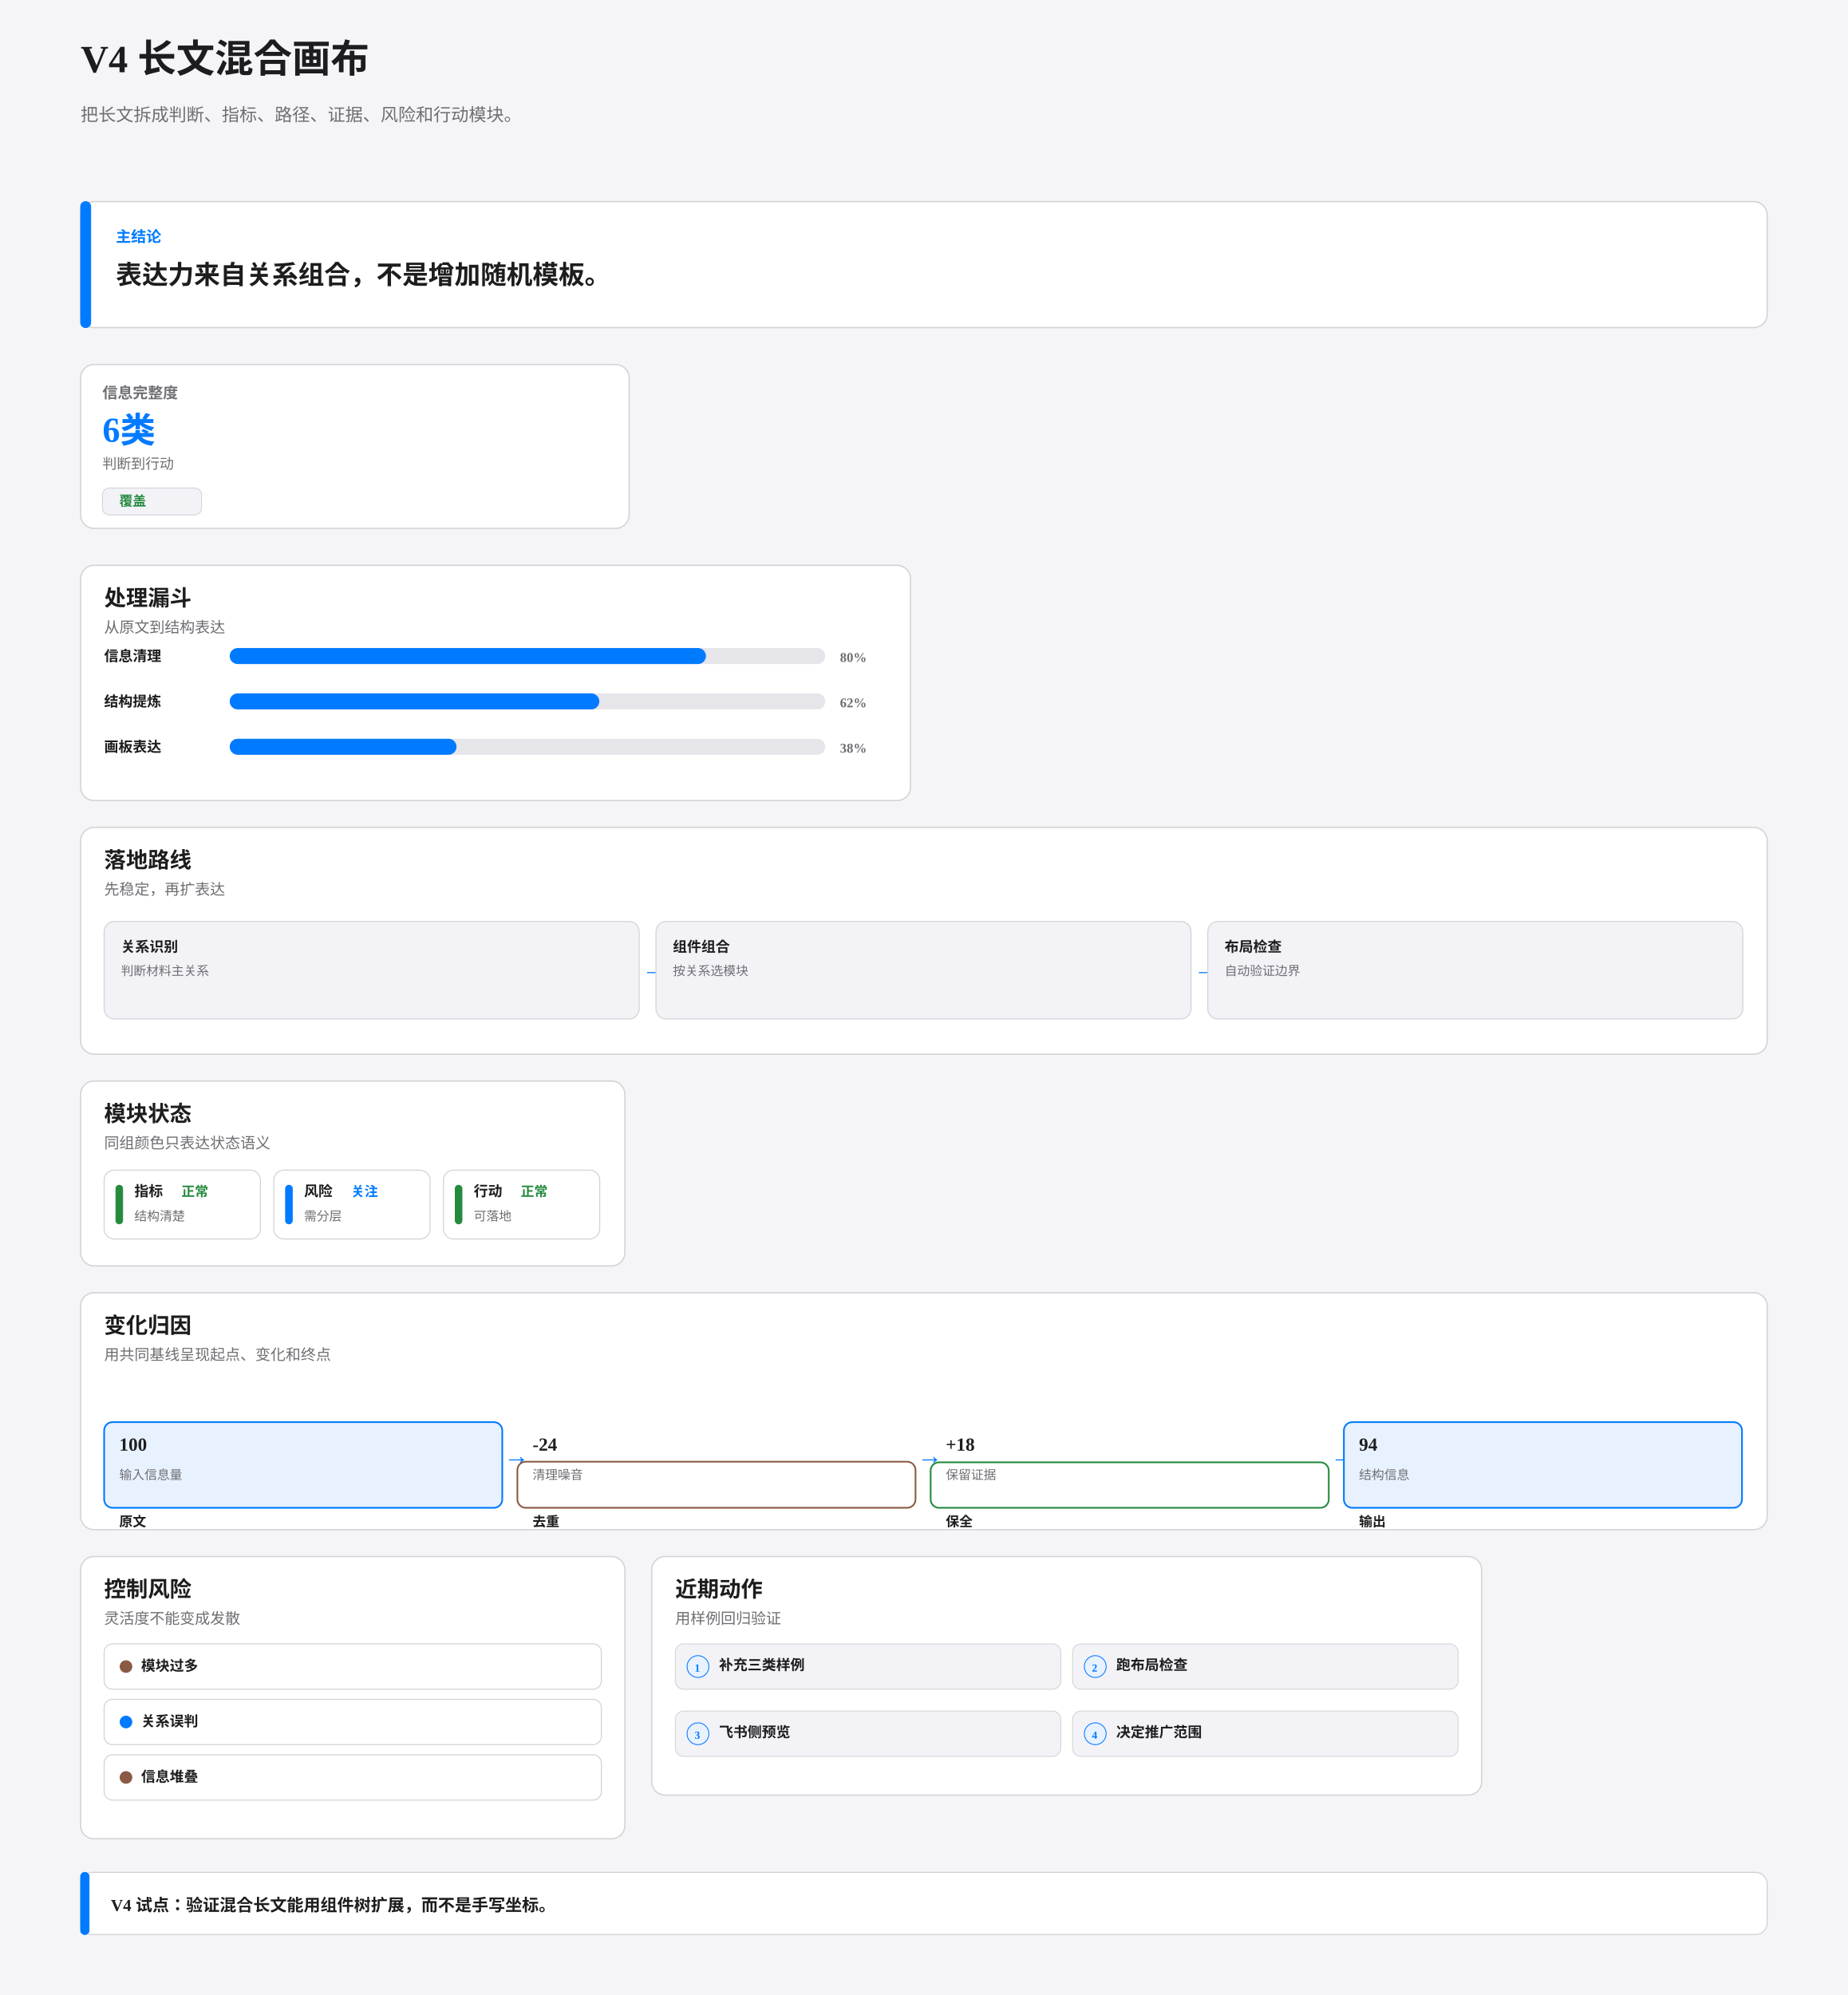
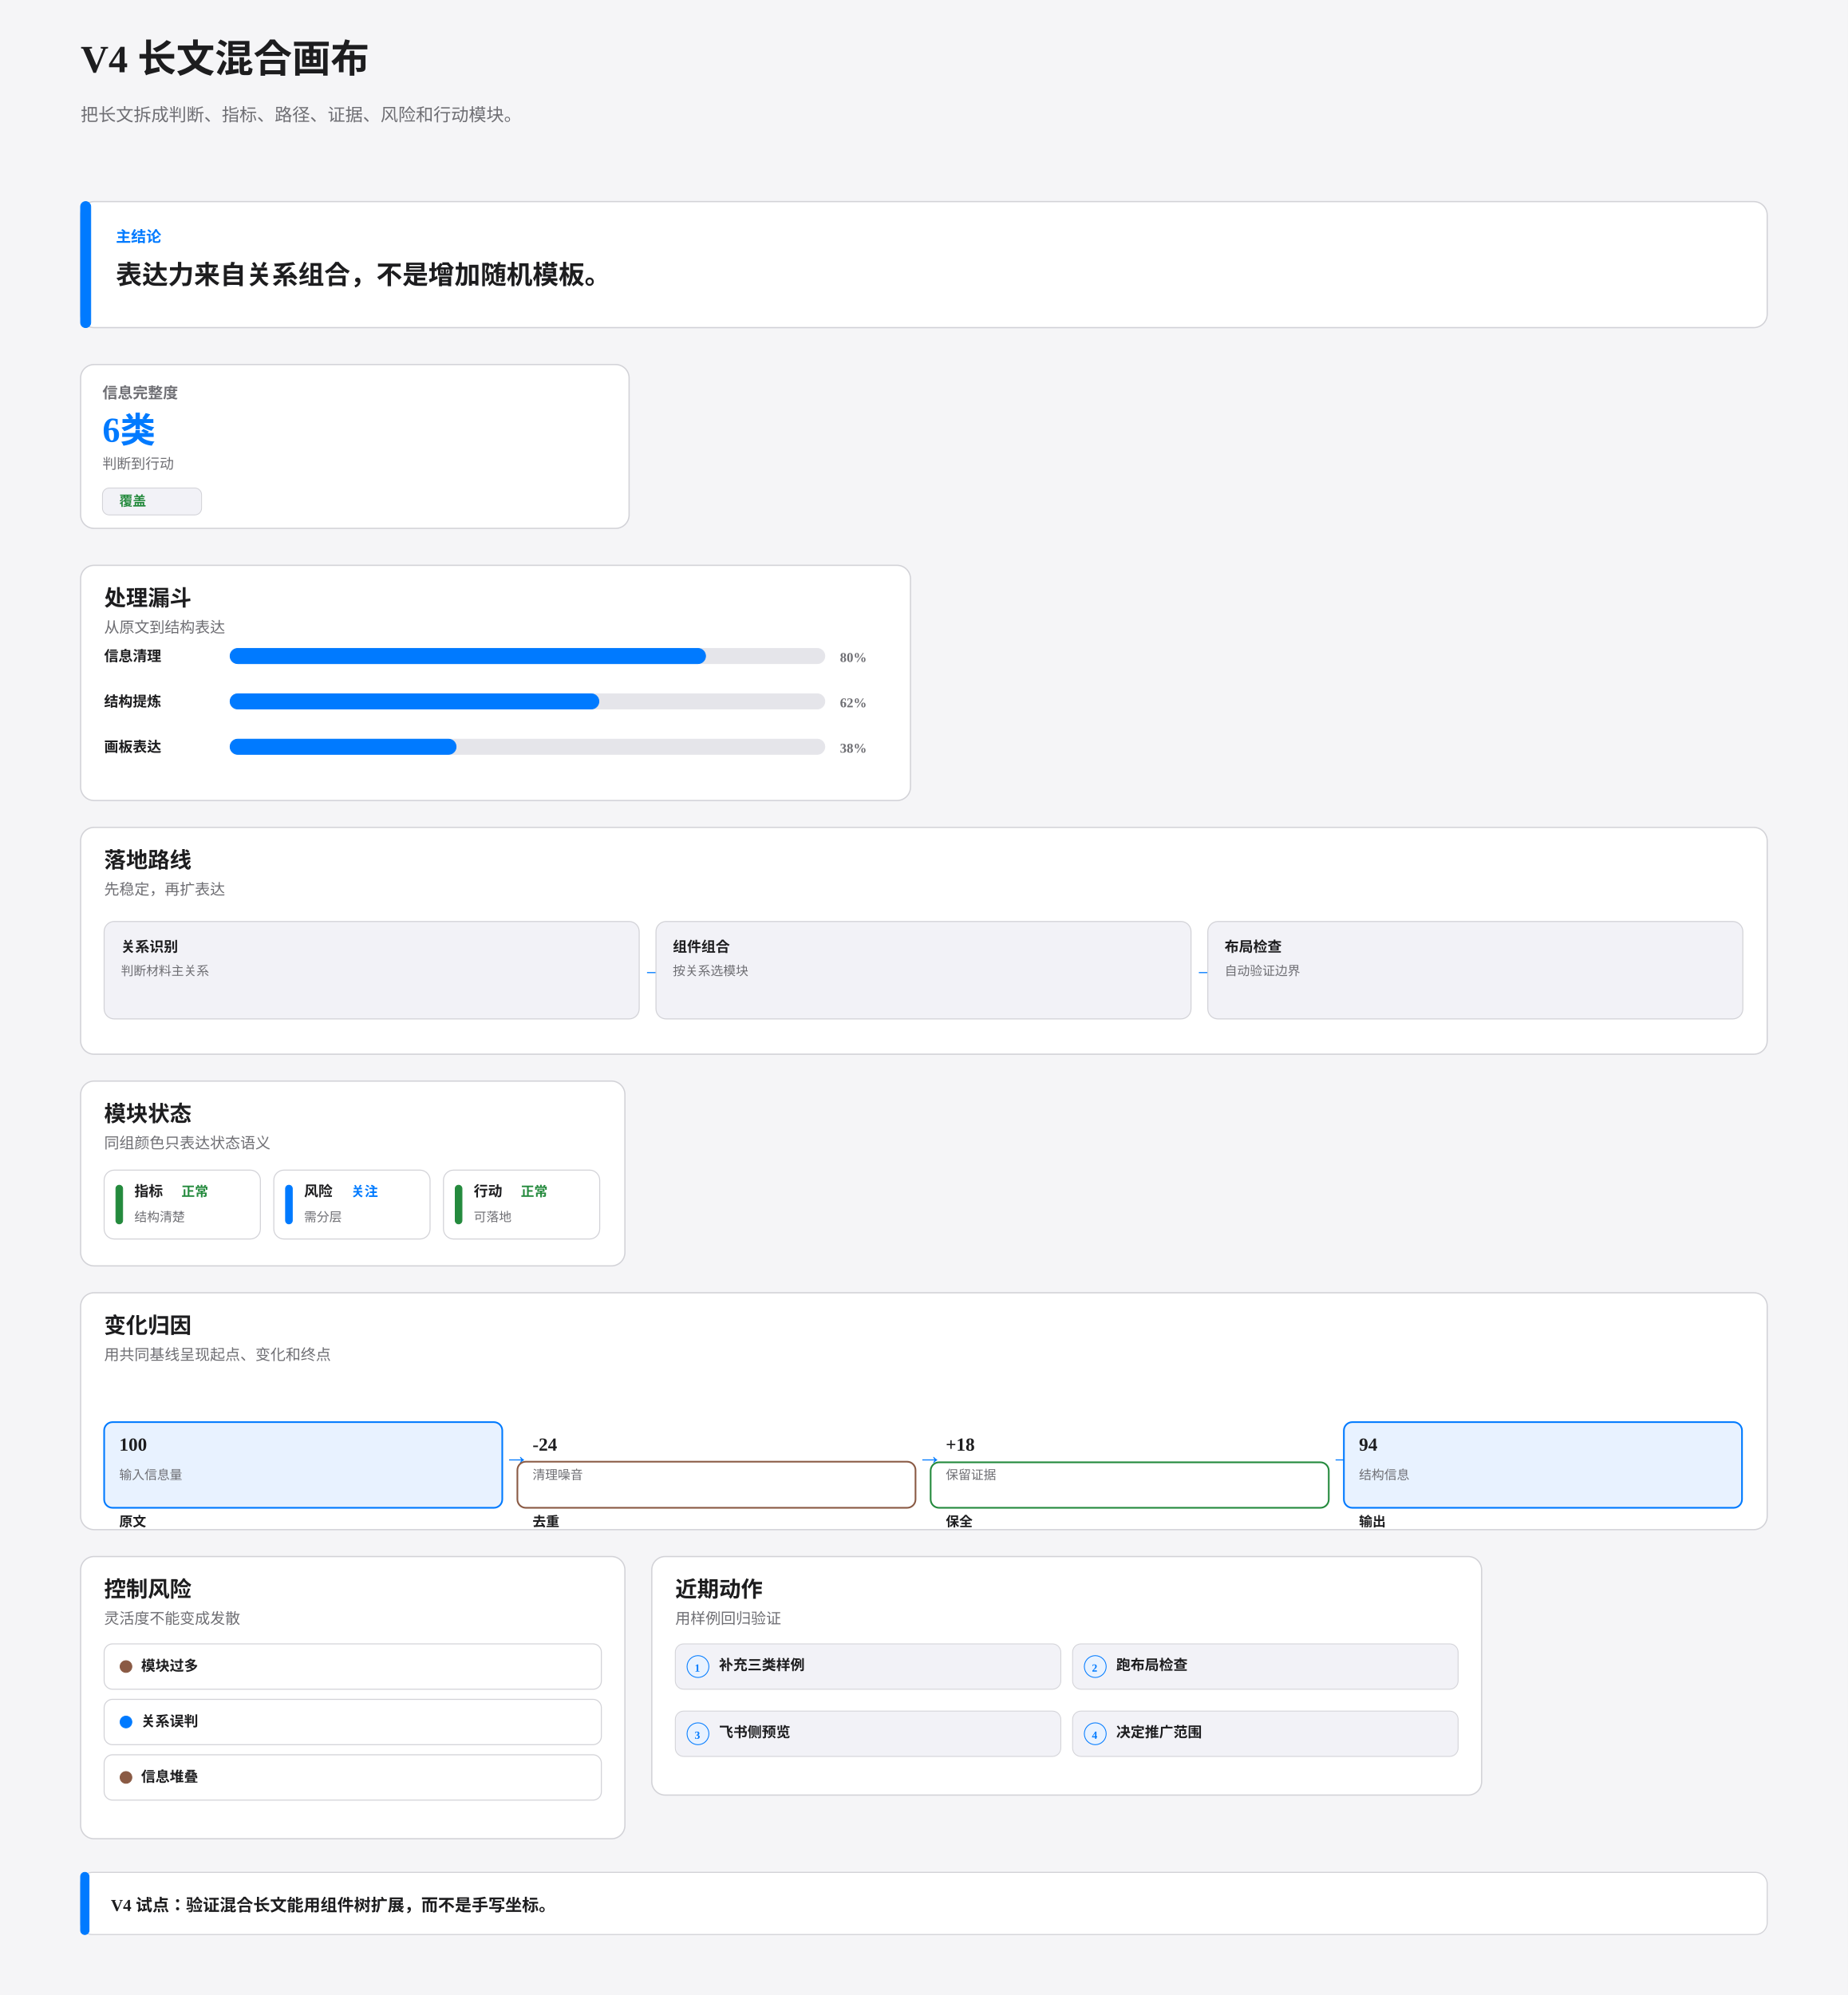
<svg xmlns="http://www.w3.org/2000/svg" width="2200" height="2375" viewBox="0 0 2200 2375" data-layout-engine="v4" data-expression-mode="modular-canvas">
  <rect x="0" y="0" width="2200" height="2375" rx="0" fill="#F5F5F7" stroke="#F5F5F7" stroke-width="0" />
  <g>
    <g data-v43-block="title" data-block-type="title" data-x="96" data-y="40" data-width="2008" data-height="200" data-column="full">
      <text x="96" y="86" font-size="46" fill="#1D1D1F" font-weight="700">
        <tspan x="96" dy="0">V4 长文混合画布</tspan>
      </text>
      <text x="96" y="144" font-size="21" fill="#6E6E73" font-weight="500">
        <tspan x="96" dy="0">把长文拆成判断、指标、路径、证据、风险和行动模块。</tspan>
      </text>
    </g>
    <g data-v43-block="statement" data-block-type="statement" data-x="96" data-y="240" data-width="2008" data-height="150" data-column="full">
      <rect x="96" y="240" width="2008" height="150" rx="16" fill="#FFFFFF" stroke="#D2D2D7" stroke-width="1.5" />
      <rect x="96" y="240" width="12" height="150" rx="6" fill="#007AFF" stroke="#007AFF" stroke-width="1" />
      <text x="138" y="288" font-size="18" fill="#007AFF" font-weight="700">
        <tspan x="138" dy="0">主结论</tspan>
      </text>
      <text x="138" y="338" font-size="31" fill="#1D1D1F" font-weight="700">
        <tspan x="138" dy="0">表达力来自关系组合，不是增加随机模板。</tspan>
      </text>
    </g>
    <g data-v43-block="metrics" data-block-type="metric-group" data-x="96" data-y="434" data-width="2008" data-height="195" data-column="full">
      <rect x="96" y="434" width="653" height="195" rx="16" fill="#FFFFFF" stroke="#D2D2D7" stroke-width="1.5" data-tone-group="parallel-metrics" />
      <text x="122" y="474" font-size="18" fill="#6E6E73" font-weight="700">
        <tspan x="122" dy="0">信息完整度</tspan>
      </text>
      <text x="122" y="526" font-size="42" fill="#007AFF" font-weight="700">
        <tspan x="122" dy="0">6类</tspan>
      </text>
      <text x="122" y="558" font-size="17" fill="#6E6E73" font-weight="500">
        <tspan x="122" dy="0">判断到行动</tspan>
      </text>
      <rect x="122" y="581" width="118" height="32" rx="8" fill="#F2F2F7" stroke="#D2D2D7" stroke-width="1" />
      <text x="142" y="602" font-size="16" fill="#248A3D" font-weight="700">
        <tspan x="142" dy="0">覆盖</tspan>
      </text>
    </g>
    <g data-v43-block="progress-bar-1" data-block-type="progress-bar" data-x="96" data-y="673" data-width="988" data-height="280" data-column="left" data-row="0" data-span="6" data-density="medium" data-preferred-width="988" data-text-units="33" data-item-count="3" data-item-layout="rows" data-layout-reason="compact-chart">
      <rect x="96" y="673" width="988" height="280" rx="16" fill="#FFFFFF" stroke="#D2D2D7" stroke-width="1.5" />
      <text x="124" y="721" font-size="26" fill="#1D1D1F" font-weight="700">
        <tspan x="124" dy="0">处理漏斗</tspan>
      </text>
      <text x="124" y="753" font-size="18" fill="#6E6E73" font-weight="500">
        <tspan x="124" dy="0">从原文到结构表达</tspan>
      </text>
      <text x="124" y="787" font-size="17" fill="#1D1D1F" font-weight="700">
        <tspan x="124" dy="0">信息清理</tspan>
      </text>
      <rect x="274" y="772" width="708" height="18" rx="9" fill="#E5E5EA" stroke="#E5E5EA" stroke-width="1" />
      <rect x="274" y="772" width="566" height="18" rx="9" fill="#007AFF" stroke="#007AFF" stroke-width="1" />
      <text x="1000" y="788" font-size="16" fill="#6E6E73" font-weight="700">
        <tspan x="1000" dy="0">80%</tspan>
      </text>
      <text x="124" y="841" font-size="17" fill="#1D1D1F" font-weight="700">
        <tspan x="124" dy="0">结构提炼</tspan>
      </text>
      <rect x="274" y="826" width="708" height="18" rx="9" fill="#E5E5EA" stroke="#E5E5EA" stroke-width="1" />
      <rect x="274" y="826" width="439" height="18" rx="9" fill="#007AFF" stroke="#007AFF" stroke-width="1" />
      <text x="1000" y="842" font-size="16" fill="#6E6E73" font-weight="700">
        <tspan x="1000" dy="0">62%</tspan>
      </text>
      <text x="124" y="895" font-size="17" fill="#1D1D1F" font-weight="700">
        <tspan x="124" dy="0">画板表达</tspan>
      </text>
      <rect x="274" y="880" width="708" height="18" rx="9" fill="#E5E5EA" stroke="#E5E5EA" stroke-width="1" />
      <rect x="274" y="880" width="269" height="18" rx="9" fill="#007AFF" stroke="#007AFF" stroke-width="1" />
      <text x="1000" y="896" font-size="16" fill="#6E6E73" font-weight="700">
        <tspan x="1000" dy="0">38%</tspan>
      </text>
    </g>
    <g data-v43-block="mini-roadmap-2" data-block-type="mini-roadmap" data-x="96" data-y="985" data-width="2008" data-height="270" data-column="full" data-row="1" data-span="12" data-density="medium" data-preferred-width="2008" data-text-units="43" data-item-count="3" data-item-layout="rows" data-layout-reason="directional-reading">
      <rect x="96" y="985" width="2008" height="270" rx="16" fill="#FFFFFF" stroke="#D2D2D7" stroke-width="1.5" />
      <text x="124" y="1033" font-size="26" fill="#1D1D1F" font-weight="700">
        <tspan x="124" dy="0">落地路线</tspan>
      </text>
      <text x="124" y="1065" font-size="18" fill="#6E6E73" font-weight="500">
        <tspan x="124" dy="0">先稳定，再扩表达</tspan>
      </text>
      <rect x="124" y="1097" width="637" height="116" rx="12" fill="#F2F2F7" stroke="#D2D2D7" stroke-width="1.2" />
      <text x="144" y="1133" font-size="17" fill="#1D1D1F" font-weight="700">
        <tspan x="144" dy="0">关系识别</tspan>
      </text>
      <text x="144" y="1161" font-size="15" fill="#6E6E73" font-weight="500">
        <tspan x="144" dy="0">判断材料主关系</tspan>
      </text>
      <text x="764" y="1163" font-size="31" fill="#007AFF" font-weight="700">
        <tspan x="764" dy="0">→</tspan>
      </text>
      <rect x="781" y="1097" width="637" height="116" rx="12" fill="#F2F2F7" stroke="#D2D2D7" stroke-width="1.2" />
      <text x="801" y="1133" font-size="17" fill="#1D1D1F" font-weight="700">
        <tspan x="801" dy="0">组件组合</tspan>
      </text>
      <text x="801" y="1161" font-size="15" fill="#6E6E73" font-weight="500">
        <tspan x="801" dy="0">按关系选模块</tspan>
      </text>
      <text x="1421" y="1163" font-size="31" fill="#007AFF" font-weight="700">
        <tspan x="1421" dy="0">→</tspan>
      </text>
      <rect x="1438" y="1097" width="637" height="116" rx="12" fill="#F2F2F7" stroke="#D2D2D7" stroke-width="1.2" />
      <text x="1458" y="1133" font-size="17" fill="#1D1D1F" font-weight="700">
        <tspan x="1458" dy="0">布局检查</tspan>
      </text>
      <text x="1458" y="1161" font-size="15" fill="#6E6E73" font-weight="500">
        <tspan x="1458" dy="0">自动验证边界</tspan>
      </text>
    </g>
    <g data-v43-block="status-board-3" data-block-type="status-board" data-x="96" data-y="1287" data-width="648" data-height="220" data-column="left" data-component-variant="status-grid" data-row="2" data-span="4" data-density="sparse" data-preferred-width="648" data-text-units="37" data-item-count="3" data-item-layout="rows" data-layout-reason="compact-status-items">
      <rect x="96" y="1287" width="648" height="220" rx="16" fill="#FFFFFF" stroke="#D2D2D7" stroke-width="1.5" />
      <text x="124" y="1335" font-size="26" fill="#1D1D1F" font-weight="700">
        <tspan x="124" dy="0">模块状态</tspan>
      </text>
      <text x="124" y="1367" font-size="18" fill="#6E6E73" font-weight="500">
        <tspan x="124" dy="0">同组颜色只表达状态语义</tspan>
      </text>
      <rect x="124" y="1393" width="186" height="82" rx="12" fill="#FFFFFF" stroke="#D2D2D7" stroke-width="1.2" />
      <rect x="138" y="1411" width="8" height="46" rx="4" fill="#248A3D" stroke="#248A3D" stroke-width="1" />
      <text x="160" y="1424" font-size="17" fill="#1D1D1F" font-weight="700">
        <tspan x="160" dy="0">指标</tspan>
      </text>
      <text x="216" y="1424" font-size="16" fill="#248A3D" font-weight="700">
        <tspan x="216" dy="0">正常</tspan>
      </text>
-       <text x="160" y="1453" font-size="15" fill="#6E6E73" font-weight="500">
+       <text x="160" y="1454" font-size="15" fill="#6E6E73" font-weight="500">
        <tspan x="160" dy="0">结构清楚</tspan>
      </text>
      <rect x="326" y="1393" width="186" height="82" rx="12" fill="#FFFFFF" stroke="#D2D2D7" stroke-width="1.2" />
      <rect x="340" y="1411" width="8" height="46" rx="4" fill="#007AFF" stroke="#007AFF" stroke-width="1" />
      <text x="362" y="1424" font-size="17" fill="#1D1D1F" font-weight="700">
        <tspan x="362" dy="0">风险</tspan>
      </text>
      <text x="418" y="1424" font-size="16" fill="#007AFF" font-weight="700">
        <tspan x="418" dy="0">关注</tspan>
      </text>
-       <text x="362" y="1453" font-size="15" fill="#6E6E73" font-weight="500">
+       <text x="362" y="1454" font-size="15" fill="#6E6E73" font-weight="500">
        <tspan x="362" dy="0">需分层</tspan>
      </text>
      <rect x="528" y="1393" width="186" height="82" rx="12" fill="#FFFFFF" stroke="#D2D2D7" stroke-width="1.2" />
      <rect x="542" y="1411" width="8" height="46" rx="4" fill="#248A3D" stroke="#248A3D" stroke-width="1" />
      <text x="564" y="1424" font-size="17" fill="#1D1D1F" font-weight="700">
        <tspan x="564" dy="0">行动</tspan>
      </text>
      <text x="620" y="1424" font-size="16" fill="#248A3D" font-weight="700">
        <tspan x="620" dy="0">正常</tspan>
      </text>
-       <text x="564" y="1453" font-size="15" fill="#6E6E73" font-weight="500">
+       <text x="564" y="1454" font-size="15" fill="#6E6E73" font-weight="500">
        <tspan x="564" dy="0">可落地</tspan>
      </text>
    </g>
    <g data-v43-block="variance-bridge-v2-4" data-block-type="variance-bridge-v2" data-x="96" data-y="1539" data-width="2008" data-height="282" data-column="full" data-row="3" data-span="12" data-density="medium" data-preferred-width="2008" data-text-units="55" data-item-count="4" data-item-layout="rows" data-layout-reason="directional-reading">
      <rect x="96" y="1539" width="2008" height="282" rx="16" fill="#FFFFFF" stroke="#D2D2D7" stroke-width="1.5" />
      <text x="124" y="1587" font-size="26" fill="#1D1D1F" font-weight="700">
        <tspan x="124" dy="0">变化归因</tspan>
      </text>
      <text x="124" y="1619" font-size="18" fill="#6E6E73" font-weight="500">
        <tspan x="124" dy="0">用共同基线呈现起点、变化和终点</tspan>
      </text>
      <rect x="124" y="1693" width="474" height="102" rx="10" fill="#E8F2FF" stroke="#007AFF" stroke-width="2" />
      <text x="142" y="1727" font-size="22" fill="#1D1D1F" font-weight="700">
        <tspan x="142" dy="0">100</tspan>
      </text>
      <text x="142" y="1761" font-size="15" fill="#6E6E73" font-weight="500">
        <tspan x="142" dy="0">输入信息量</tspan>
      </text>
      <text x="142" y="1817" font-size="16" fill="#1D1D1F" font-weight="700">
        <tspan x="142" dy="0">原文</tspan>
      </text>
      <text x="600" y="1743" font-size="30" fill="#007AFF" font-weight="700">
        <tspan x="600" dy="0">→</tspan>
      </text>
      <rect x="616" y="1740.12" width="474" height="54.88" rx="10" fill="#FFFFFF" stroke="#8A5A44" stroke-width="2" />
      <text x="634" y="1727" font-size="22" fill="#1D1D1F" font-weight="700">
        <tspan x="634" dy="0">-24</tspan>
      </text>
      <text x="634" y="1761" font-size="15" fill="#6E6E73" font-weight="500">
        <tspan x="634" dy="0">清理噪音</tspan>
      </text>
      <text x="634" y="1817" font-size="16" fill="#1D1D1F" font-weight="700">
        <tspan x="634" dy="0">去重</tspan>
      </text>
      <text x="1092" y="1743" font-size="30" fill="#007AFF" font-weight="700">
        <tspan x="1092" dy="0">→</tspan>
      </text>
      <rect x="1108" y="1740.84" width="474" height="54.16" rx="10" fill="#FFFFFF" stroke="#248A3D" stroke-width="2" />
      <text x="1126" y="1727" font-size="22" fill="#1D1D1F" font-weight="700">
        <tspan x="1126" dy="0">+18</tspan>
      </text>
      <text x="1126" y="1761" font-size="15" fill="#6E6E73" font-weight="500">
        <tspan x="1126" dy="0">保留证据</tspan>
      </text>
      <text x="1126" y="1817" font-size="16" fill="#1D1D1F" font-weight="700">
        <tspan x="1126" dy="0">保全</tspan>
      </text>
      <text x="1584" y="1743" font-size="30" fill="#007AFF" font-weight="700">
        <tspan x="1584" dy="0">→</tspan>
      </text>
      <rect x="1600" y="1693" width="474" height="102" rx="10" fill="#E8F2FF" stroke="#007AFF" stroke-width="2" />
      <text x="1618" y="1727" font-size="22" fill="#1D1D1F" font-weight="700">
        <tspan x="1618" dy="0">94</tspan>
      </text>
      <text x="1618" y="1761" font-size="15" fill="#6E6E73" font-weight="500">
        <tspan x="1618" dy="0">结构信息</tspan>
      </text>
      <text x="1618" y="1817" font-size="16" fill="#1D1D1F" font-weight="700">
        <tspan x="1618" dy="0">输出</tspan>
      </text>
    </g>
    <g data-v43-block="risk-list-5" data-block-type="risk-list" data-x="96" data-y="1853" data-width="648" data-height="336" data-column="left" data-component-variant="risk-cluster" data-row="4" data-span="4" data-density="sparse" data-preferred-width="648" data-text-units="25" data-item-count="3" data-item-layout="rows" data-layout-reason="few-short-parallel-items">
      <rect x="96" y="1853" width="648" height="336" rx="16" fill="#FFFFFF" stroke="#D2D2D7" stroke-width="1.5" />
      <text x="124" y="1901" font-size="26" fill="#1D1D1F" font-weight="700">
        <tspan x="124" dy="0">控制风险</tspan>
      </text>
      <text x="124" y="1933" font-size="18" fill="#6E6E73" font-weight="500">
        <tspan x="124" dy="0">灵活度不能变成发散</tspan>
      </text>
      <rect x="124" y="1957" width="592" height="54" rx="10" fill="#FFFFFF" stroke="#D2D2D7" stroke-width="1.2" data-v4-risk-item="0" />
      <circle cx="150" cy="1984" r="7" fill="#8A5A44" stroke="#8A5A44" stroke-width="1" />
      <text x="168" y="1989" font-size="17" fill="#1D1D1F" font-weight="700">
        <tspan x="168" dy="0">模块过多</tspan>
      </text>
      <rect x="124" y="2023" width="592" height="54" rx="10" fill="#FFFFFF" stroke="#D2D2D7" stroke-width="1.2" data-v4-risk-item="1" />
      <circle cx="150" cy="2050" r="7" fill="#007AFF" stroke="#007AFF" stroke-width="1" />
      <text x="168" y="2055" font-size="17" fill="#1D1D1F" font-weight="700">
        <tspan x="168" dy="0">关系误判</tspan>
      </text>
      <rect x="124" y="2089" width="592" height="54" rx="10" fill="#FFFFFF" stroke="#D2D2D7" stroke-width="1.2" data-v4-risk-item="2" />
      <circle cx="150" cy="2116" r="7" fill="#8A5A44" stroke="#8A5A44" stroke-width="1" />
      <text x="168" y="2121" font-size="17" fill="#1D1D1F" font-weight="700">
        <tspan x="168" dy="0">信息堆叠</tspan>
      </text>
    </g>
    <g data-v43-block="action-list-6" data-block-type="action-list" data-x="776" data-y="1853" data-width="988" data-height="284" data-column="grid" data-component-variant="action-checklist" data-row="4" data-span="6" data-density="sparse" data-preferred-width="988" data-text-units="33" data-item-count="4" data-item-layout="grid-2" data-layout-reason="short-parallel-items">
      <rect x="776" y="1853" width="988" height="284" rx="16" fill="#FFFFFF" stroke="#D2D2D7" stroke-width="1.5" />
      <text x="804" y="1901" font-size="26" fill="#1D1D1F" font-weight="700">
        <tspan x="804" dy="0">近期动作</tspan>
      </text>
      <text x="804" y="1933" font-size="18" fill="#6E6E73" font-weight="500">
        <tspan x="804" dy="0">用样例回归验证</tspan>
      </text>
      <rect x="804" y="1957" width="459" height="54" rx="10" fill="#F2F2F7" stroke="#D2D2D7" stroke-width="1" data-v4-action-item="0" />
      <circle cx="831" cy="1984" r="13" fill="#E8F2FF" stroke="#007AFF" stroke-width="1" />
      <text x="827" y="1990" font-size="13" fill="#007AFF" font-weight="700">
        <tspan x="827" dy="0">1</tspan>
      </text>
      <text x="856" y="1988" font-size="17" fill="#1D1D1F" font-weight="700">
        <tspan x="856" dy="0">补充三类样例</tspan>
      </text>
      <rect x="1277" y="1957" width="459" height="54" rx="10" fill="#F2F2F7" stroke="#D2D2D7" stroke-width="1" data-v4-action-item="1" />
      <circle cx="1304" cy="1984" r="13" fill="#E8F2FF" stroke="#007AFF" stroke-width="1" />
      <text x="1300" y="1990" font-size="13" fill="#007AFF" font-weight="700">
        <tspan x="1300" dy="0">2</tspan>
      </text>
      <text x="1329" y="1988" font-size="17" fill="#1D1D1F" font-weight="700">
        <tspan x="1329" dy="0">跑布局检查</tspan>
      </text>
      <rect x="804" y="2037" width="459" height="54" rx="10" fill="#F2F2F7" stroke="#D2D2D7" stroke-width="1" data-v4-action-item="2" />
      <circle cx="831" cy="2064" r="13" fill="#E8F2FF" stroke="#007AFF" stroke-width="1" />
      <text x="827" y="2070" font-size="13" fill="#007AFF" font-weight="700">
        <tspan x="827" dy="0">3</tspan>
      </text>
      <text x="856" y="2068" font-size="17" fill="#1D1D1F" font-weight="700">
        <tspan x="856" dy="0">飞书侧预览</tspan>
      </text>
      <rect x="1277" y="2037" width="459" height="54" rx="10" fill="#F2F2F7" stroke="#D2D2D7" stroke-width="1" data-v4-action-item="3" />
      <circle cx="1304" cy="2064" r="13" fill="#E8F2FF" stroke="#007AFF" stroke-width="1" />
      <text x="1300" y="2070" font-size="13" fill="#007AFF" font-weight="700">
        <tspan x="1300" dy="0">4</tspan>
      </text>
      <text x="1329" y="2068" font-size="17" fill="#1D1D1F" font-weight="700">
        <tspan x="1329" dy="0">决定推广范围</tspan>
      </text>
    </g>
    <g data-v43-block="footer" data-block-type="footer" data-x="96" data-y="2229" data-width="2008" data-height="74" data-column="full">
      <rect x="96" y="2229" width="2008" height="74" rx="14" fill="#FFFFFF" stroke="#D2D2D7" stroke-width="1.3" />
      <rect x="96" y="2229" width="10" height="74" rx="5" fill="#007AFF" stroke="#007AFF" stroke-width="1" />
      <text x="132" y="2275" font-size="20" fill="#1D1D1F" font-weight="700">
        <tspan x="132" dy="0">V4 试点：验证混合长文能用组件树扩展，而不是手写坐标。</tspan>
      </text>
    </g>
  </g>
</svg>
